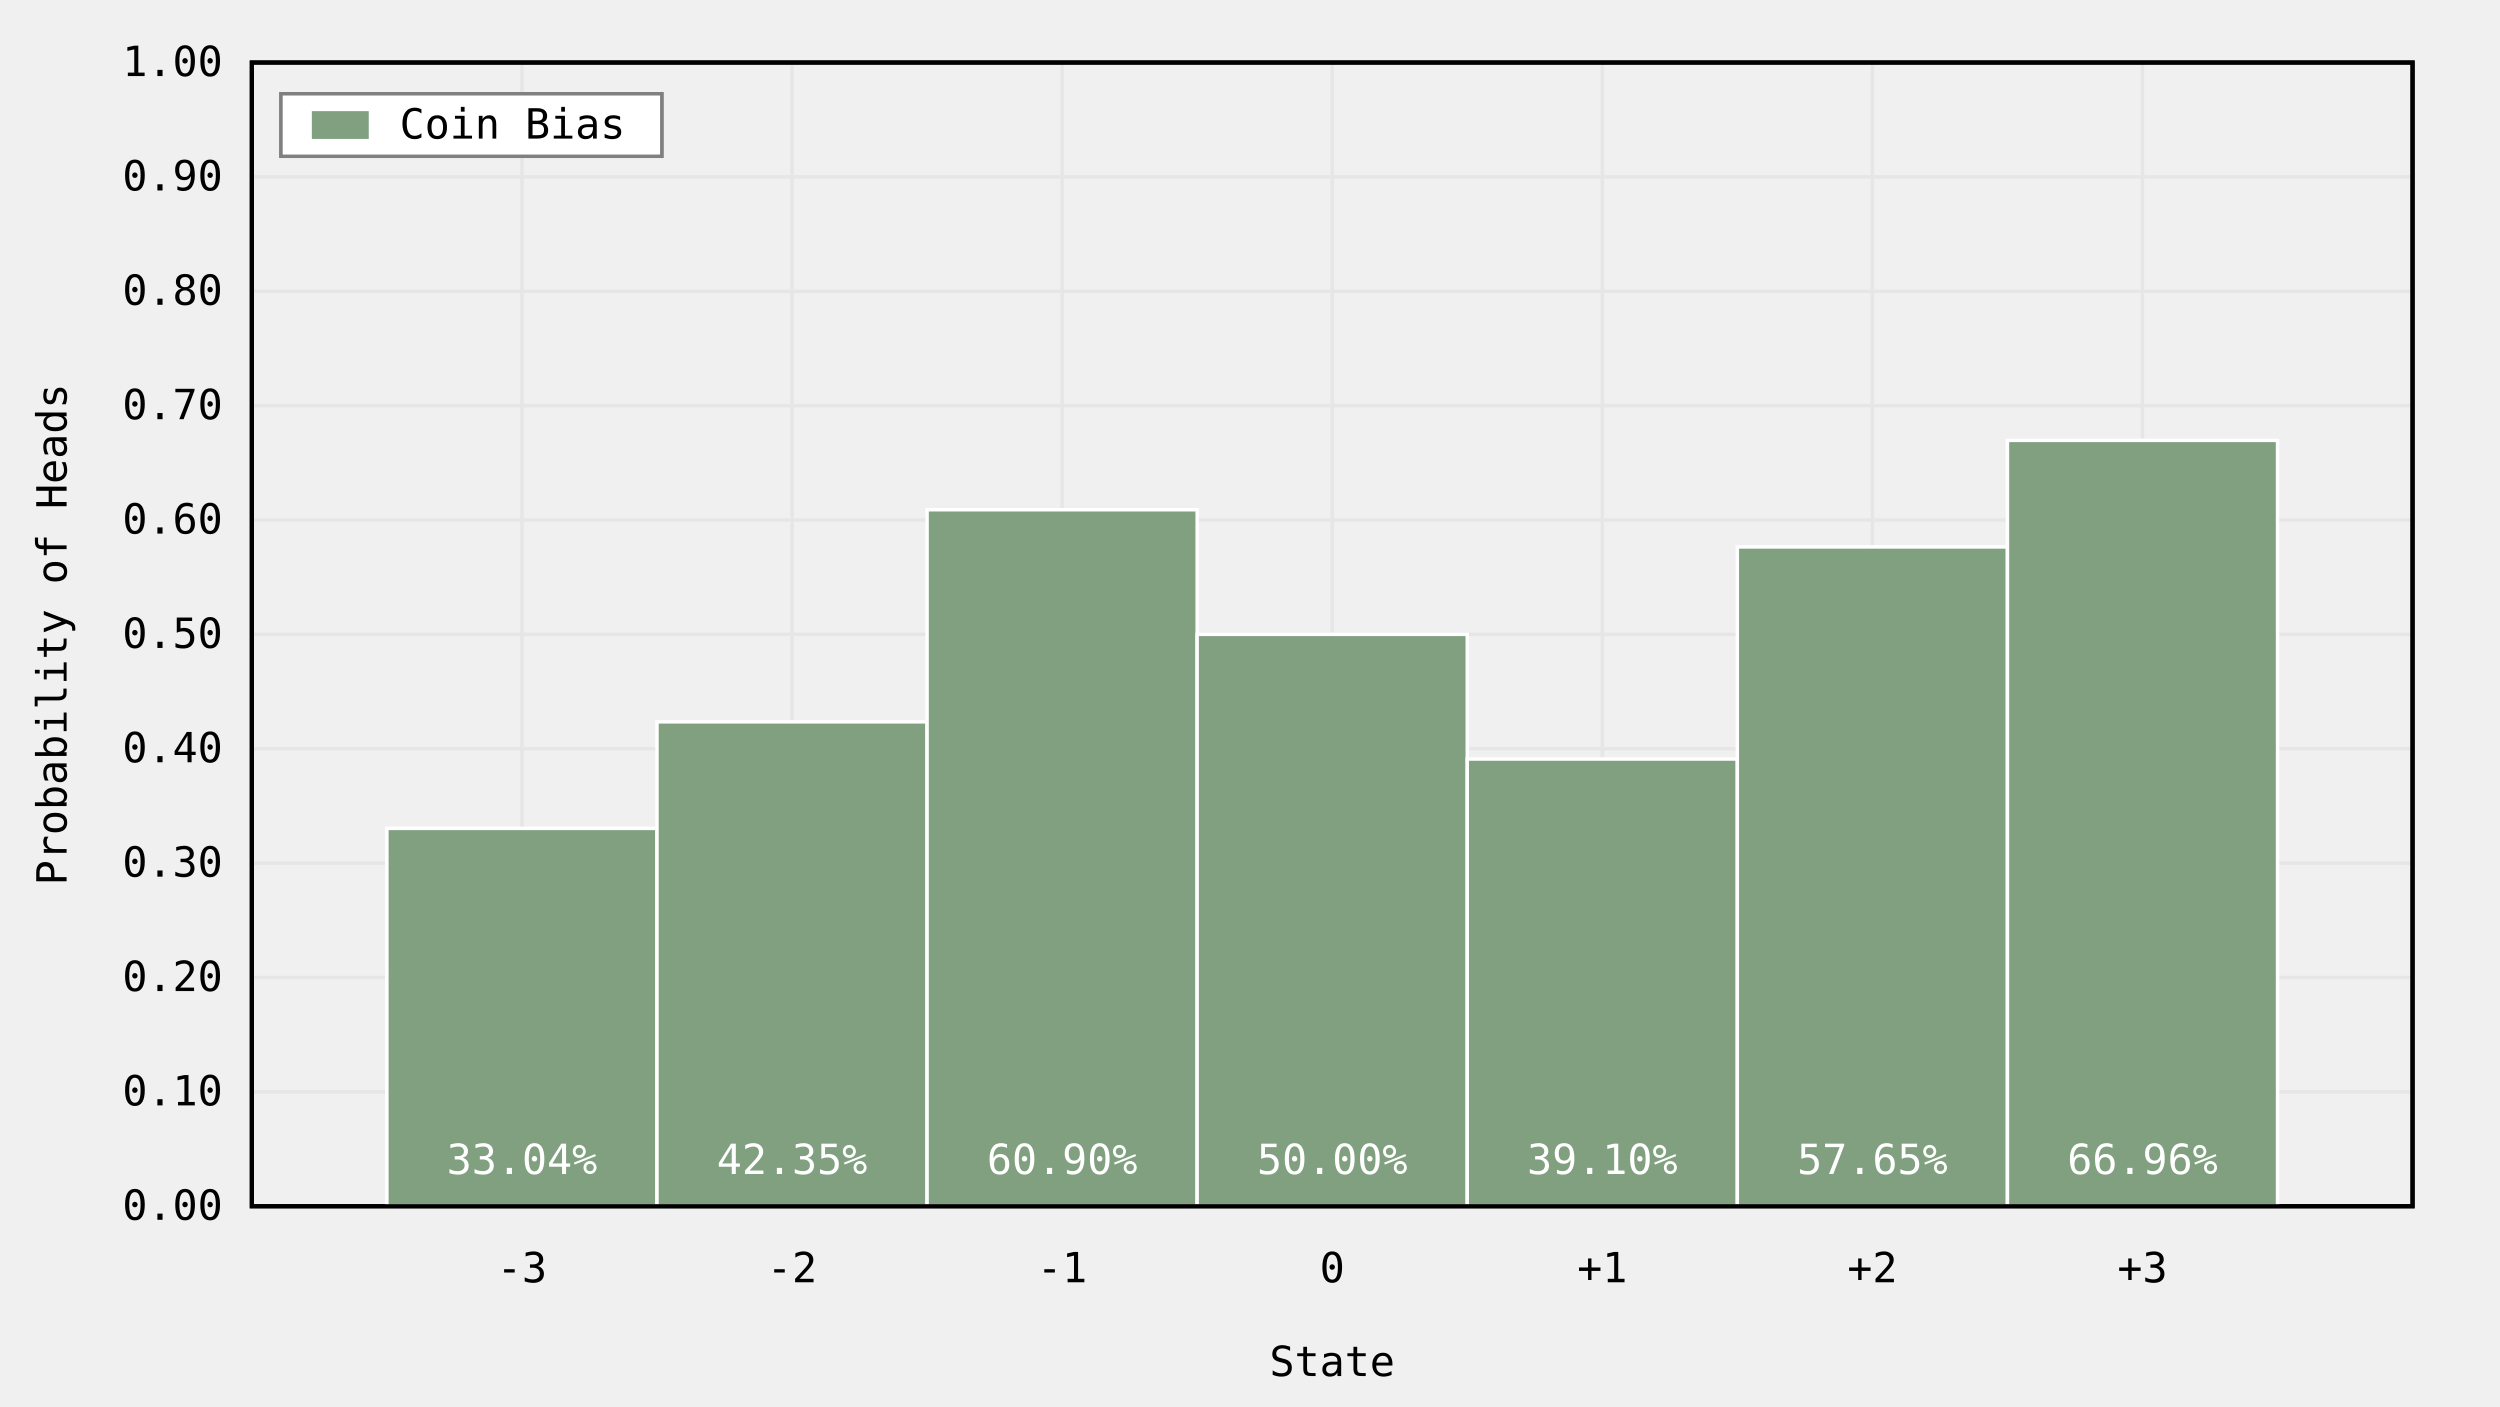
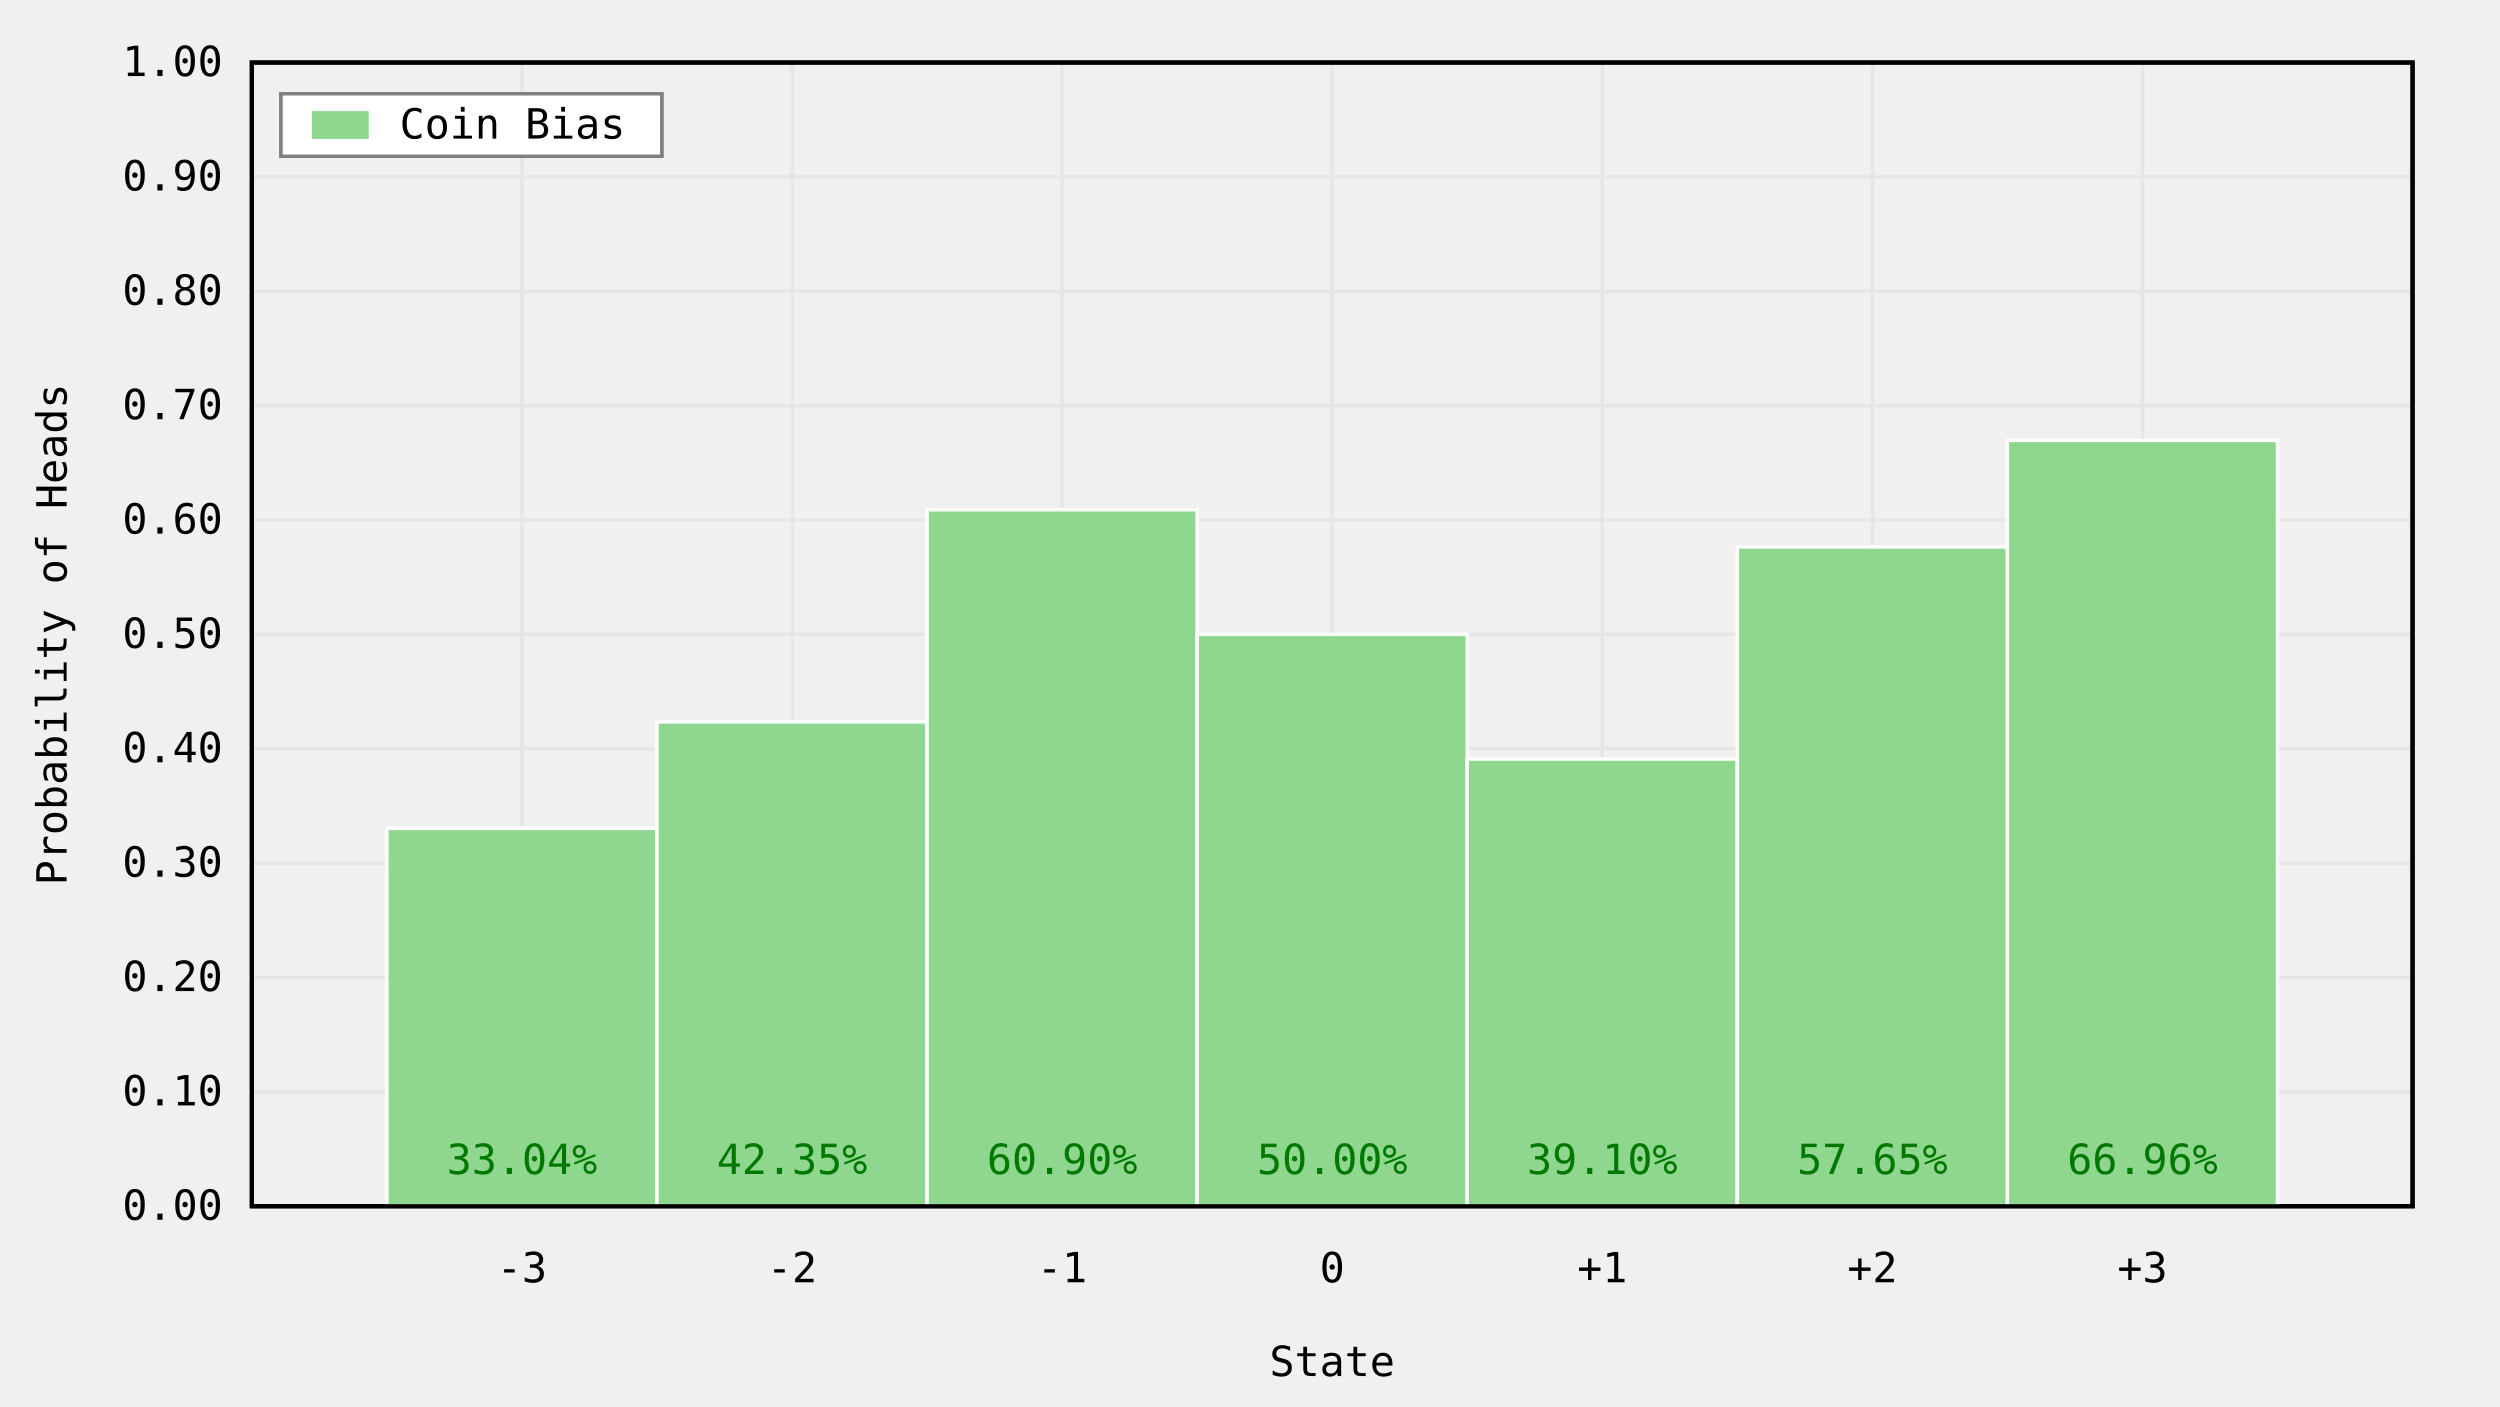
<svg xmlns="http://www.w3.org/2000/svg" xmlns:xlink="http://www.w3.org/1999/xlink" width="720" height="405" viewBox="0 0 720 405">
  <g id="gnuplot_canvas">
    <rect x="0" y="0" width="720" height="405" fill="none" />
    <defs>
      <circle id="gpDot" r="0.5" stroke-width="0.5" stroke="currentColor" />
      <path id="gpPt0" stroke-width="0.222" stroke="currentColor" d="M-1,0 h2 M0,-1 v2" />
      <path id="gpPt1" stroke-width="0.222" stroke="currentColor" d="M-1,-1 L1,1 M1,-1 L-1,1" />
      <path id="gpPt2" stroke-width="0.222" stroke="currentColor" d="M-1,0 L1,0 M0,-1 L0,1 M-1,-1 L1,1 M-1,1 L1,-1" />
      <rect id="gpPt3" stroke-width="0.222" stroke="currentColor" x="-1" y="-1" width="2" height="2" />
      <rect id="gpPt4" stroke-width="0.222" stroke="currentColor" fill="currentColor" x="-1" y="-1" width="2" height="2" />
      <circle id="gpPt5" stroke-width="0.222" stroke="currentColor" cx="0" cy="0" r="1" />
      <use xlink:href="#gpPt5" id="gpPt6" fill="currentColor" stroke="none" />
      <path id="gpPt7" stroke-width="0.222" stroke="currentColor" d="M0,-1.33 L-1.33,0.67 L1.33,0.67 z" />
      <use xlink:href="#gpPt7" id="gpPt8" fill="currentColor" stroke="none" />
      <use xlink:href="#gpPt7" id="gpPt9" stroke="currentColor" transform="rotate(180)" />
      <use xlink:href="#gpPt9" id="gpPt10" fill="currentColor" stroke="none" />
      <use xlink:href="#gpPt3" id="gpPt11" stroke="currentColor" transform="rotate(45)" />
      <use xlink:href="#gpPt11" id="gpPt12" fill="currentColor" stroke="none" />
      <path id="gpPt13" stroke-width="0.222" stroke="currentColor" d="M0,1.330 L1.265,0.411 L0.782,-1.067 L-0.782,-1.076 L-1.265,0.411 z" />
      <use xlink:href="#gpPt13" id="gpPt14" fill="currentColor" stroke="none" />
      <filter id="textbox" filterUnits="objectBoundingBox" x="0" y="0" height="1" width="1">
        <feFlood flood-color="white" flood-opacity="1" result="bgnd" />
        <feComposite in="SourceGraphic" in2="bgnd" operator="atop" />
      </filter>
      <filter id="greybox" filterUnits="objectBoundingBox" x="0" y="0" height="1" width="1">
        <feFlood flood-color="lightgrey" flood-opacity="1" result="grey" />
        <feComposite in="SourceGraphic" in2="grey" operator="atop" />
      </filter>
    </defs>
    <g fill="none" color="white" stroke="currentColor" stroke-width="1.00" stroke-linecap="butt" stroke-linejoin="miter">
</g>
    <g fill="none" color="white" stroke="currentColor" stroke-width="1.20" stroke-linecap="butt" stroke-linejoin="miter">
</g>
    <g fill="none" color="black" stroke="currentColor" stroke-width="1.20" stroke-linecap="butt" stroke-linejoin="miter">
</g>
    <g fill="none" color="black" stroke="black" stroke-width="1.00" stroke-linecap="butt" stroke-linejoin="miter">
</g>
    <g fill="none" color="black" stroke="currentColor" stroke-width="1.00" stroke-linecap="butt" stroke-linejoin="miter">
      <path stroke="rgb(230, 230, 230)" class="gridline" d="M72.53,347.40 L694.82,347.40  " />
    </g>
    <g fill="none" color="black" stroke="rgb(230, 230, 230)" stroke-width="1.20" stroke-linecap="butt" stroke-linejoin="miter">
</g>
    <g fill="none" color="black" stroke="currentColor" stroke-width="1.20" stroke-linecap="butt" stroke-linejoin="miter">
      <path stroke="black" d="M72.53,347.40 M694.82,347.40  " />
      <g transform="translate(64.14,351.30)" stroke="none" fill="black" font-family="monospace" font-size="12.00" text-anchor="end">
        <text>
          <tspan font-family="monospace">0.00</tspan>
        </text>
      </g>
    </g>
    <g fill="none" color="black" stroke="currentColor" stroke-width="1.20" stroke-linecap="butt" stroke-linejoin="miter">
</g>
    <g fill="none" color="black" stroke="black" stroke-width="1.00" stroke-linecap="butt" stroke-linejoin="miter">
</g>
    <g fill="none" color="black" stroke="currentColor" stroke-width="1.00" stroke-linecap="butt" stroke-linejoin="miter">
      <path stroke="rgb(230, 230, 230)" class="gridline" d="M72.53,314.46 L694.82,314.46  " />
    </g>
    <g fill="none" color="black" stroke="rgb(230, 230, 230)" stroke-width="1.20" stroke-linecap="butt" stroke-linejoin="miter">
</g>
    <g fill="none" color="black" stroke="currentColor" stroke-width="1.20" stroke-linecap="butt" stroke-linejoin="miter">
      <path stroke="black" d="M72.53,314.46 M694.82,314.46  " />
      <g transform="translate(64.14,318.36)" stroke="none" fill="black" font-family="monospace" font-size="12.00" text-anchor="end">
        <text>
          <tspan font-family="monospace">0.10</tspan>
        </text>
      </g>
    </g>
    <g fill="none" color="black" stroke="currentColor" stroke-width="1.20" stroke-linecap="butt" stroke-linejoin="miter">
</g>
    <g fill="none" color="black" stroke="black" stroke-width="1.00" stroke-linecap="butt" stroke-linejoin="miter">
</g>
    <g fill="none" color="black" stroke="currentColor" stroke-width="1.00" stroke-linecap="butt" stroke-linejoin="miter">
      <path stroke="rgb(230, 230, 230)" class="gridline" d="M72.53,281.52 L694.82,281.52  " />
    </g>
    <g fill="none" color="black" stroke="rgb(230, 230, 230)" stroke-width="1.20" stroke-linecap="butt" stroke-linejoin="miter">
</g>
    <g fill="none" color="black" stroke="currentColor" stroke-width="1.20" stroke-linecap="butt" stroke-linejoin="miter">
      <path stroke="black" d="M72.53,281.52 M694.82,281.52  " />
      <g transform="translate(64.14,285.42)" stroke="none" fill="black" font-family="monospace" font-size="12.00" text-anchor="end">
        <text>
          <tspan font-family="monospace">0.20</tspan>
        </text>
      </g>
    </g>
    <g fill="none" color="black" stroke="currentColor" stroke-width="1.20" stroke-linecap="butt" stroke-linejoin="miter">
</g>
    <g fill="none" color="black" stroke="black" stroke-width="1.00" stroke-linecap="butt" stroke-linejoin="miter">
</g>
    <g fill="none" color="black" stroke="currentColor" stroke-width="1.00" stroke-linecap="butt" stroke-linejoin="miter">
      <path stroke="rgb(230, 230, 230)" class="gridline" d="M72.53,248.58 L694.82,248.58  " />
    </g>
    <g fill="none" color="black" stroke="rgb(230, 230, 230)" stroke-width="1.20" stroke-linecap="butt" stroke-linejoin="miter">
</g>
    <g fill="none" color="black" stroke="currentColor" stroke-width="1.20" stroke-linecap="butt" stroke-linejoin="miter">
      <path stroke="black" d="M72.53,248.58 M694.82,248.58  " />
      <g transform="translate(64.14,252.48)" stroke="none" fill="black" font-family="monospace" font-size="12.00" text-anchor="end">
        <text>
          <tspan font-family="monospace">0.30</tspan>
        </text>
      </g>
    </g>
    <g fill="none" color="black" stroke="currentColor" stroke-width="1.20" stroke-linecap="butt" stroke-linejoin="miter">
</g>
    <g fill="none" color="black" stroke="black" stroke-width="1.00" stroke-linecap="butt" stroke-linejoin="miter">
</g>
    <g fill="none" color="black" stroke="currentColor" stroke-width="1.00" stroke-linecap="butt" stroke-linejoin="miter">
      <path stroke="rgb(230, 230, 230)" class="gridline" d="M72.53,215.64 L694.82,215.64  " />
    </g>
    <g fill="none" color="black" stroke="rgb(230, 230, 230)" stroke-width="1.20" stroke-linecap="butt" stroke-linejoin="miter">
</g>
    <g fill="none" color="black" stroke="currentColor" stroke-width="1.20" stroke-linecap="butt" stroke-linejoin="miter">
      <path stroke="black" d="M72.53,215.64 M694.82,215.64  " />
      <g transform="translate(64.14,219.54)" stroke="none" fill="black" font-family="monospace" font-size="12.00" text-anchor="end">
        <text>
          <tspan font-family="monospace">0.40</tspan>
        </text>
      </g>
    </g>
    <g fill="none" color="black" stroke="currentColor" stroke-width="1.20" stroke-linecap="butt" stroke-linejoin="miter">
</g>
    <g fill="none" color="black" stroke="black" stroke-width="1.00" stroke-linecap="butt" stroke-linejoin="miter">
</g>
    <g fill="none" color="black" stroke="currentColor" stroke-width="1.00" stroke-linecap="butt" stroke-linejoin="miter">
      <path stroke="rgb(230, 230, 230)" class="gridline" d="M72.53,182.70 L694.82,182.70  " />
    </g>
    <g fill="none" color="black" stroke="rgb(230, 230, 230)" stroke-width="1.20" stroke-linecap="butt" stroke-linejoin="miter">
</g>
    <g fill="none" color="black" stroke="currentColor" stroke-width="1.20" stroke-linecap="butt" stroke-linejoin="miter">
      <path stroke="black" d="M72.53,182.70 M694.82,182.70  " />
      <g transform="translate(64.14,186.60)" stroke="none" fill="black" font-family="monospace" font-size="12.00" text-anchor="end">
        <text>
          <tspan font-family="monospace">0.50</tspan>
        </text>
      </g>
    </g>
    <g fill="none" color="black" stroke="currentColor" stroke-width="1.20" stroke-linecap="butt" stroke-linejoin="miter">
</g>
    <g fill="none" color="black" stroke="black" stroke-width="1.00" stroke-linecap="butt" stroke-linejoin="miter">
</g>
    <g fill="none" color="black" stroke="currentColor" stroke-width="1.00" stroke-linecap="butt" stroke-linejoin="miter">
      <path stroke="rgb(230, 230, 230)" class="gridline" d="M72.53,149.77 L694.82,149.77  " />
    </g>
    <g fill="none" color="black" stroke="rgb(230, 230, 230)" stroke-width="1.20" stroke-linecap="butt" stroke-linejoin="miter">
</g>
    <g fill="none" color="black" stroke="currentColor" stroke-width="1.20" stroke-linecap="butt" stroke-linejoin="miter">
      <path stroke="black" d="M72.53,149.77 M694.82,149.77  " />
      <g transform="translate(64.14,153.67)" stroke="none" fill="black" font-family="monospace" font-size="12.00" text-anchor="end">
        <text>
          <tspan font-family="monospace">0.60</tspan>
        </text>
      </g>
    </g>
    <g fill="none" color="black" stroke="currentColor" stroke-width="1.20" stroke-linecap="butt" stroke-linejoin="miter">
</g>
    <g fill="none" color="black" stroke="black" stroke-width="1.00" stroke-linecap="butt" stroke-linejoin="miter">
</g>
    <g fill="none" color="black" stroke="currentColor" stroke-width="1.00" stroke-linecap="butt" stroke-linejoin="miter">
      <path stroke="rgb(230, 230, 230)" class="gridline" d="M72.53,116.83 L694.82,116.83  " />
    </g>
    <g fill="none" color="black" stroke="rgb(230, 230, 230)" stroke-width="1.20" stroke-linecap="butt" stroke-linejoin="miter">
</g>
    <g fill="none" color="black" stroke="currentColor" stroke-width="1.20" stroke-linecap="butt" stroke-linejoin="miter">
      <path stroke="black" d="M72.53,116.83 M694.82,116.83  " />
      <g transform="translate(64.14,120.73)" stroke="none" fill="black" font-family="monospace" font-size="12.00" text-anchor="end">
        <text>
          <tspan font-family="monospace">0.70</tspan>
        </text>
      </g>
    </g>
    <g fill="none" color="black" stroke="currentColor" stroke-width="1.20" stroke-linecap="butt" stroke-linejoin="miter">
</g>
    <g fill="none" color="black" stroke="black" stroke-width="1.00" stroke-linecap="butt" stroke-linejoin="miter">
</g>
    <g fill="none" color="black" stroke="currentColor" stroke-width="1.00" stroke-linecap="butt" stroke-linejoin="miter">
      <path stroke="rgb(230, 230, 230)" class="gridline" d="M72.53,83.89 L694.82,83.89  " />
    </g>
    <g fill="none" color="black" stroke="rgb(230, 230, 230)" stroke-width="1.20" stroke-linecap="butt" stroke-linejoin="miter">
</g>
    <g fill="none" color="black" stroke="currentColor" stroke-width="1.20" stroke-linecap="butt" stroke-linejoin="miter">
      <path stroke="black" d="M72.53,83.89 M694.82,83.89  " />
      <g transform="translate(64.14,87.79)" stroke="none" fill="black" font-family="monospace" font-size="12.00" text-anchor="end">
        <text>
          <tspan font-family="monospace">0.80</tspan>
        </text>
      </g>
    </g>
    <g fill="none" color="black" stroke="currentColor" stroke-width="1.20" stroke-linecap="butt" stroke-linejoin="miter">
</g>
    <g fill="none" color="black" stroke="black" stroke-width="1.00" stroke-linecap="butt" stroke-linejoin="miter">
</g>
    <g fill="none" color="black" stroke="currentColor" stroke-width="1.00" stroke-linecap="butt" stroke-linejoin="miter">
      <path stroke="rgb(230, 230, 230)" class="gridline" d="M72.53,50.95 L694.82,50.95  " />
    </g>
    <g fill="none" color="black" stroke="rgb(230, 230, 230)" stroke-width="1.20" stroke-linecap="butt" stroke-linejoin="miter">
</g>
    <g fill="none" color="black" stroke="currentColor" stroke-width="1.20" stroke-linecap="butt" stroke-linejoin="miter">
      <path stroke="black" d="M72.53,50.95 M694.82,50.95  " />
      <g transform="translate(64.14,54.85)" stroke="none" fill="black" font-family="monospace" font-size="12.00" text-anchor="end">
        <text>
          <tspan font-family="monospace">0.90</tspan>
        </text>
      </g>
    </g>
    <g fill="none" color="black" stroke="currentColor" stroke-width="1.20" stroke-linecap="butt" stroke-linejoin="miter">
</g>
    <g fill="none" color="black" stroke="black" stroke-width="1.00" stroke-linecap="butt" stroke-linejoin="miter">
</g>
    <g fill="none" color="black" stroke="currentColor" stroke-width="1.00" stroke-linecap="butt" stroke-linejoin="miter">
      <path stroke="rgb(230, 230, 230)" class="gridline" d="M72.53,18.01 L694.82,18.01  " />
    </g>
    <g fill="none" color="black" stroke="rgb(230, 230, 230)" stroke-width="1.20" stroke-linecap="butt" stroke-linejoin="miter">
</g>
    <g fill="none" color="black" stroke="currentColor" stroke-width="1.20" stroke-linecap="butt" stroke-linejoin="miter">
      <path stroke="black" d="M72.53,18.01 M694.82,18.01  " />
      <g transform="translate(64.14,21.91)" stroke="none" fill="black" font-family="monospace" font-size="12.00" text-anchor="end">
        <text>
          <tspan font-family="monospace">1.00</tspan>
        </text>
      </g>
    </g>
    <g fill="none" color="black" stroke="currentColor" stroke-width="1.20" stroke-linecap="butt" stroke-linejoin="miter">
</g>
    <g fill="none" color="black" stroke="black" stroke-width="1.00" stroke-linecap="butt" stroke-linejoin="miter">
</g>
    <g fill="none" color="black" stroke="currentColor" stroke-width="1.00" stroke-linecap="butt" stroke-linejoin="miter">
      <path stroke="rgb(230, 230, 230)" class="gridline" d="M150.32,347.40 L150.32,45.01 M150.32,27.01 L150.32,18.01  " />
    </g>
    <g fill="none" color="black" stroke="rgb(230, 230, 230)" stroke-width="1.20" stroke-linecap="butt" stroke-linejoin="miter">
</g>
    <g fill="none" color="black" stroke="currentColor" stroke-width="1.20" stroke-linecap="butt" stroke-linejoin="miter">
      <path stroke="black" d="M150.32,347.40 M150.32,18.01  " />
      <g transform="translate(150.32,369.30)" stroke="none" fill="black" font-family="monospace" font-size="12.00" text-anchor="middle">
        <text>
          <tspan font-family="monospace">-3</tspan>
        </text>
      </g>
    </g>
    <g fill="none" color="black" stroke="currentColor" stroke-width="1.20" stroke-linecap="butt" stroke-linejoin="miter">
</g>
    <g fill="none" color="black" stroke="black" stroke-width="1.00" stroke-linecap="butt" stroke-linejoin="miter">
</g>
    <g fill="none" color="black" stroke="currentColor" stroke-width="1.00" stroke-linecap="butt" stroke-linejoin="miter">
      <path stroke="rgb(230, 230, 230)" class="gridline" d="M228.10,347.40 L228.10,18.01  " />
    </g>
    <g fill="none" color="black" stroke="rgb(230, 230, 230)" stroke-width="1.20" stroke-linecap="butt" stroke-linejoin="miter">
</g>
    <g fill="none" color="black" stroke="currentColor" stroke-width="1.20" stroke-linecap="butt" stroke-linejoin="miter">
      <path stroke="black" d="M228.10,347.40 M228.10,18.01  " />
      <g transform="translate(228.10,369.30)" stroke="none" fill="black" font-family="monospace" font-size="12.00" text-anchor="middle">
        <text>
          <tspan font-family="monospace">-2</tspan>
        </text>
      </g>
    </g>
    <g fill="none" color="black" stroke="currentColor" stroke-width="1.20" stroke-linecap="butt" stroke-linejoin="miter">
</g>
    <g fill="none" color="black" stroke="black" stroke-width="1.00" stroke-linecap="butt" stroke-linejoin="miter">
</g>
    <g fill="none" color="black" stroke="currentColor" stroke-width="1.00" stroke-linecap="butt" stroke-linejoin="miter">
      <path stroke="rgb(230, 230, 230)" class="gridline" d="M305.89,347.40 L305.89,18.01  " />
    </g>
    <g fill="none" color="black" stroke="rgb(230, 230, 230)" stroke-width="1.20" stroke-linecap="butt" stroke-linejoin="miter">
</g>
    <g fill="none" color="black" stroke="currentColor" stroke-width="1.20" stroke-linecap="butt" stroke-linejoin="miter">
      <path stroke="black" d="M305.89,347.40 M305.89,18.01  " />
      <g transform="translate(305.89,369.30)" stroke="none" fill="black" font-family="monospace" font-size="12.00" text-anchor="middle">
        <text>
          <tspan font-family="monospace">-1</tspan>
        </text>
      </g>
    </g>
    <g fill="none" color="black" stroke="currentColor" stroke-width="1.20" stroke-linecap="butt" stroke-linejoin="miter">
</g>
    <g fill="none" color="black" stroke="black" stroke-width="1.00" stroke-linecap="butt" stroke-linejoin="miter">
</g>
    <g fill="none" color="black" stroke="currentColor" stroke-width="1.00" stroke-linecap="butt" stroke-linejoin="miter">
      <path stroke="rgb(230, 230, 230)" class="gridline" d="M383.68,347.40 L383.68,18.01  " />
    </g>
    <g fill="none" color="black" stroke="rgb(230, 230, 230)" stroke-width="1.20" stroke-linecap="butt" stroke-linejoin="miter">
</g>
    <g fill="none" color="black" stroke="currentColor" stroke-width="1.20" stroke-linecap="butt" stroke-linejoin="miter">
      <path stroke="black" d="M383.68,347.40 M383.68,18.01  " />
      <g transform="translate(383.68,369.30)" stroke="none" fill="black" font-family="monospace" font-size="12.00" text-anchor="middle">
        <text>
          <tspan font-family="monospace"> 0</tspan>
        </text>
      </g>
    </g>
    <g fill="none" color="black" stroke="currentColor" stroke-width="1.20" stroke-linecap="butt" stroke-linejoin="miter">
</g>
    <g fill="none" color="black" stroke="black" stroke-width="1.00" stroke-linecap="butt" stroke-linejoin="miter">
</g>
    <g fill="none" color="black" stroke="currentColor" stroke-width="1.00" stroke-linecap="butt" stroke-linejoin="miter">
      <path stroke="rgb(230, 230, 230)" class="gridline" d="M461.46,347.40 L461.46,18.01  " />
    </g>
    <g fill="none" color="black" stroke="rgb(230, 230, 230)" stroke-width="1.20" stroke-linecap="butt" stroke-linejoin="miter">
</g>
    <g fill="none" color="black" stroke="currentColor" stroke-width="1.20" stroke-linecap="butt" stroke-linejoin="miter">
      <path stroke="black" d="M461.46,347.40 M461.46,18.01  " />
      <g transform="translate(461.46,369.30)" stroke="none" fill="black" font-family="monospace" font-size="12.00" text-anchor="middle">
        <text>
          <tspan font-family="monospace">+1</tspan>
        </text>
      </g>
    </g>
    <g fill="none" color="black" stroke="currentColor" stroke-width="1.20" stroke-linecap="butt" stroke-linejoin="miter">
</g>
    <g fill="none" color="black" stroke="black" stroke-width="1.00" stroke-linecap="butt" stroke-linejoin="miter">
</g>
    <g fill="none" color="black" stroke="currentColor" stroke-width="1.00" stroke-linecap="butt" stroke-linejoin="miter">
      <path stroke="rgb(230, 230, 230)" class="gridline" d="M539.25,347.40 L539.25,18.01  " />
    </g>
    <g fill="none" color="black" stroke="rgb(230, 230, 230)" stroke-width="1.20" stroke-linecap="butt" stroke-linejoin="miter">
</g>
    <g fill="none" color="black" stroke="currentColor" stroke-width="1.20" stroke-linecap="butt" stroke-linejoin="miter">
      <path stroke="black" d="M539.25,347.40 M539.25,18.01  " />
      <g transform="translate(539.25,369.30)" stroke="none" fill="black" font-family="monospace" font-size="12.00" text-anchor="middle">
        <text>
          <tspan font-family="monospace">+2</tspan>
        </text>
      </g>
    </g>
    <g fill="none" color="black" stroke="currentColor" stroke-width="1.20" stroke-linecap="butt" stroke-linejoin="miter">
</g>
    <g fill="none" color="black" stroke="black" stroke-width="1.00" stroke-linecap="butt" stroke-linejoin="miter">
</g>
    <g fill="none" color="black" stroke="currentColor" stroke-width="1.00" stroke-linecap="butt" stroke-linejoin="miter">
      <path stroke="rgb(230, 230, 230)" class="gridline" d="M617.03,347.40 L617.03,18.01  " />
    </g>
    <g fill="none" color="black" stroke="rgb(230, 230, 230)" stroke-width="1.20" stroke-linecap="butt" stroke-linejoin="miter">
</g>
    <g fill="none" color="black" stroke="currentColor" stroke-width="1.20" stroke-linecap="butt" stroke-linejoin="miter">
      <path stroke="black" d="M617.03,347.40 M617.03,18.01  " />
      <g transform="translate(617.03,369.30)" stroke="none" fill="black" font-family="monospace" font-size="12.00" text-anchor="middle">
        <text>
          <tspan font-family="monospace">+3</tspan>
        </text>
      </g>
    </g>
    <g fill="none" color="black" stroke="currentColor" stroke-width="1.20" stroke-linecap="butt" stroke-linejoin="miter">
</g>
    <g fill="none" color="black" stroke="currentColor" stroke-width="1.20" stroke-linecap="butt" stroke-linejoin="miter">
      <path stroke="black" d="M72.53,18.01 L72.53,347.40 L694.82,347.40 L694.82,18.01 L72.53,18.01 Z  " />
    </g>
    <g fill="none" color="black" stroke="currentColor" stroke-width="1.20" stroke-linecap="butt" stroke-linejoin="miter">
      <g transform="translate(19.18,182.71) rotate(270)" stroke="none" fill="black" font-family="monospace" font-size="12.00" text-anchor="middle">
        <text>
          <tspan font-family="monospace">Probability of Heads</tspan>
        </text>
      </g>
    </g>
    <g fill="none" color="black" stroke="currentColor" stroke-width="1.20" stroke-linecap="butt" stroke-linejoin="miter">
      <g transform="translate(383.67,396.30)" stroke="none" fill="black" font-family="monospace" font-size="12.00" text-anchor="middle">
        <text>
          <tspan font-family="monospace">State</tspan>
        </text>
      </g>
    </g>
    <g fill="none" color="black" stroke="currentColor" stroke-width="1.20" stroke-linecap="butt" stroke-linejoin="miter">
</g>
    <g fill="none" color="black" stroke="currentColor" stroke-width="1.00" stroke-linecap="butt" stroke-linejoin="miter">
</g>
    <g fill="none" color="black" stroke="currentColor" stroke-width="1.00" stroke-linecap="butt" stroke-linejoin="miter">
      <path stroke="rgb(128, 128, 128)" d="M80.92,45.01 L80.92,27.01 L190.60,27.01 L190.60,45.01 L80.92,45.01 Z  " />
    </g>
    <g id="gnuplot_plot_1">
      <g fill="none" color="black" stroke="currentColor" stroke-width="1.00" stroke-linecap="butt" stroke-linejoin="miter">
        <g stroke="none" shape-rendering="crispEdges">
-           <polygon fill="rgb(128, 160, 128)" points="111.42,347.40 189.22,347.40 189.22,238.57 111.42,238.57 " />
+           <polygon fill="rgb(143, 215, 143)" points="111.42,347.40 189.22,347.40 189.22,238.57 111.42,238.57 " />
        </g>
        <path stroke="rgb(255, 255, 255)" d="M111.42,347.40 L111.42,238.58 L189.21,238.58 L189.21,347.40 L111.42,347.40 Z  " />
      </g>
      <g fill="none" color="black" stroke="currentColor" stroke-width="1.00" stroke-linecap="butt" stroke-linejoin="miter">
        <g stroke="none" shape-rendering="crispEdges">
-           <polygon fill="rgb(128, 160, 128)" points="189.21,347.40 267.01,347.40 267.01,207.88 189.21,207.88 " />
+           <polygon fill="rgb(143, 215, 143)" points="189.21,347.40 267.01,347.40 267.01,207.88 189.21,207.88 " />
        </g>
        <path stroke="rgb(255, 255, 255)" d="M189.21,347.40 L189.21,207.89 L267.00,207.89 L267.00,347.40 L189.21,347.40 Z  " />
      </g>
      <g fill="none" color="black" stroke="currentColor" stroke-width="1.00" stroke-linecap="butt" stroke-linejoin="miter">
        <g stroke="none" shape-rendering="crispEdges">
-           <polygon fill="rgb(128, 160, 128)" points="267.00,347.40 344.79,347.40 344.79,146.80 267.00,146.80 " />
+           <polygon fill="rgb(143, 215, 143)" points="267.00,347.40 344.79,347.40 344.79,146.80 267.00,146.80 " />
        </g>
        <path stroke="rgb(255, 255, 255)" d="M267.00,347.40 L267.00,146.81 L344.78,146.81 L344.78,347.40 L267.00,347.40 Z  " />
      </g>
      <g fill="none" color="black" stroke="currentColor" stroke-width="1.00" stroke-linecap="butt" stroke-linejoin="miter">
        <g stroke="none" shape-rendering="crispEdges">
-           <polygon fill="rgb(128, 160, 128)" points="344.78,347.40 422.58,347.40 422.58,182.69 344.78,182.69 " />
+           <polygon fill="rgb(143, 215, 143)" points="344.78,347.40 422.58,347.40 422.58,182.69 344.78,182.69 " />
        </g>
        <path stroke="rgb(255, 255, 255)" d="M344.78,347.40 L344.78,182.70 L422.57,182.70 L422.57,347.40 L344.78,347.40 Z  " />
      </g>
      <g fill="none" color="black" stroke="currentColor" stroke-width="1.00" stroke-linecap="butt" stroke-linejoin="miter">
        <g stroke="none" shape-rendering="crispEdges">
-           <polygon fill="rgb(128, 160, 128)" points="422.57,347.40 500.36,347.40 500.36,218.59 422.57,218.59 " />
+           <polygon fill="rgb(143, 215, 143)" points="422.57,347.40 500.36,347.40 500.36,218.59 422.57,218.59 " />
        </g>
        <path stroke="rgb(255, 255, 255)" d="M422.57,347.40 L422.57,218.60 L500.35,218.60 L500.35,347.40 L422.57,347.40 Z  " />
      </g>
      <g fill="none" color="black" stroke="currentColor" stroke-width="1.00" stroke-linecap="butt" stroke-linejoin="miter">
        <g stroke="none" shape-rendering="crispEdges">
-           <polygon fill="rgb(128, 160, 128)" points="500.35,347.40 578.15,347.40 578.15,157.51 500.35,157.51 " />
+           <polygon fill="rgb(143, 215, 143)" points="500.35,347.40 578.15,347.40 578.15,157.51 500.35,157.51 " />
        </g>
        <path stroke="rgb(255, 255, 255)" d="M500.35,347.40 L500.35,157.52 L578.14,157.52 L578.14,347.40 L500.35,347.40 Z  " />
      </g>
      <g fill="none" color="black" stroke="currentColor" stroke-width="1.00" stroke-linecap="butt" stroke-linejoin="miter">
        <g stroke="none" shape-rendering="crispEdges">
-           <polygon fill="rgb(128, 160, 128)" points="578.14,347.40 655.94,347.40 655.94,126.82 578.14,126.82 " />
+           <polygon fill="rgb(143, 215, 143)" points="578.14,347.40 655.94,347.40 655.94,126.82 578.14,126.82 " />
        </g>
        <path stroke="rgb(255, 255, 255)" d="M578.14,347.40 L578.14,126.83 L655.93,126.83 L655.93,347.40 L578.14,347.40 Z  " />
      </g>
      <g fill="none" color="black" stroke="currentColor" stroke-width="1.00" stroke-linecap="butt" stroke-linejoin="miter">
</g>
    </g>
    <g id="gnuplot_plot_2">
      <g fill="none" color="black" stroke="currentColor" stroke-width="1.00" stroke-linecap="butt" stroke-linejoin="miter">
- </g>
-     </g>
-     <g id="gnuplot_plot_3">
-       <g fill="none" color="black" stroke="currentColor" stroke-width="1.00" stroke-linecap="butt" stroke-linejoin="miter">
-         <g transform="translate(150.32,338.12)" stroke="none" fill="rgb(255,255,255)" font-family="monospace" font-size="12.00" text-anchor="middle">
+         <g transform="translate(72.53,338.12)" stroke="none" fill="rgb(0,120,0)" font-family="monospace" font-size="12.00" text-anchor="middle">
+           <text />
+         </g>
+         <g transform="translate(150.32,338.12)" stroke="none" fill="rgb(0,120,0)" font-family="monospace" font-size="12.00" text-anchor="middle">
          <text>
            <tspan font-family="monospace">33.04%</tspan>
          </text>
        </g>
-         <g transform="translate(228.10,338.12)" stroke="none" fill="rgb(255,255,255)" font-family="monospace" font-size="12.00" text-anchor="middle">
+         <g transform="translate(228.10,338.12)" stroke="none" fill="rgb(0,120,0)" font-family="monospace" font-size="12.00" text-anchor="middle">
          <text>
            <tspan font-family="monospace">42.35%</tspan>
          </text>
        </g>
-         <g transform="translate(305.89,338.12)" stroke="none" fill="rgb(255,255,255)" font-family="monospace" font-size="12.00" text-anchor="middle">
+         <g transform="translate(305.89,338.12)" stroke="none" fill="rgb(0,120,0)" font-family="monospace" font-size="12.00" text-anchor="middle">
          <text>
            <tspan font-family="monospace">60.90%</tspan>
          </text>
        </g>
-         <g transform="translate(383.68,338.12)" stroke="none" fill="rgb(255,255,255)" font-family="monospace" font-size="12.00" text-anchor="middle">
+         <g transform="translate(383.68,338.12)" stroke="none" fill="rgb(0,120,0)" font-family="monospace" font-size="12.00" text-anchor="middle">
          <text>
            <tspan font-family="monospace">50.00%</tspan>
          </text>
        </g>
-         <g transform="translate(461.46,338.12)" stroke="none" fill="rgb(255,255,255)" font-family="monospace" font-size="12.00" text-anchor="middle">
+         <g transform="translate(461.46,338.12)" stroke="none" fill="rgb(0,120,0)" font-family="monospace" font-size="12.00" text-anchor="middle">
          <text>
            <tspan font-family="monospace">39.10%</tspan>
          </text>
        </g>
-         <g transform="translate(539.25,338.12)" stroke="none" fill="rgb(255,255,255)" font-family="monospace" font-size="12.00" text-anchor="middle">
+         <g transform="translate(539.25,338.12)" stroke="none" fill="rgb(0,120,0)" font-family="monospace" font-size="12.00" text-anchor="middle">
          <text>
            <tspan font-family="monospace">57.65%</tspan>
          </text>
        </g>
-         <g transform="translate(617.03,338.12)" stroke="none" fill="rgb(255,255,255)" font-family="monospace" font-size="12.00" text-anchor="middle">
+         <g transform="translate(617.03,338.12)" stroke="none" fill="rgb(0,120,0)" font-family="monospace" font-size="12.00" text-anchor="middle">
          <text>
            <tspan font-family="monospace">66.96%</tspan>
          </text>
+         </g>
+         <g transform="translate(694.82,338.12)" stroke="none" fill="rgb(0,120,0)" font-family="monospace" font-size="12.00" text-anchor="middle">
+           <text />
        </g>
      </g>
    </g>
    <g stroke="none" shape-rendering="crispEdges">
      <polygon fill="white" points="80.92,45.01 190.60,45.01 190.60,27.01 80.92,27.01 " />
    </g>
    <g fill="none" color="black" stroke="currentColor" stroke-width="1.00" stroke-linecap="butt" stroke-linejoin="miter">
      <path stroke="rgb(128, 128, 128)" d="M80.92,45.01 L80.92,27.01 L190.60,27.01 L190.60,45.01 L80.92,45.01 Z  " />
    </g>
    <g id="gnuplot_plot_1">
      <g fill="none" color="black" stroke="currentColor" stroke-width="1.00" stroke-linecap="butt" stroke-linejoin="miter">
        <g transform="translate(115.09,39.91)" stroke="none" fill="black" font-family="monospace" font-size="12.00" text-anchor="start">
          <text>
            <tspan font-family="monospace">Coin Bias</tspan>
          </text>
        </g>
      </g>
      <g fill="none" color="black" stroke="currentColor" stroke-width="1.00" stroke-linecap="butt" stroke-linejoin="miter">
        <g stroke="none" shape-rendering="crispEdges">
-           <polygon fill="rgb(128, 160, 128)" points="89.31,40.51 106.70,40.51 106.70,31.51 89.31,31.51 " />
+           <polygon fill="rgb(143, 215, 143)" points="89.31,40.51 106.70,40.51 106.70,31.51 89.31,31.51 " />
        </g>
        <path stroke="rgb(255, 255, 255)" d="M89.31,40.51 L106.70,40.51 L106.70,31.51 L89.31,31.51 L89.31,40.51 Z  " />
      </g>
      <g fill="none" color="black" stroke="currentColor" stroke-width="1.00" stroke-linecap="butt" stroke-linejoin="miter">
</g>
    </g>
    <g id="gnuplot_plot_2">
      <g fill="none" color="black" stroke="currentColor" stroke-width="1.00" stroke-linecap="butt" stroke-linejoin="miter">
</g>
    </g>
-     <g id="gnuplot_plot_3">
-       <g fill="none" color="black" stroke="currentColor" stroke-width="1.00" stroke-linecap="butt" stroke-linejoin="miter">
- </g>
-     </g>
-     <g fill="none" color="white" stroke="rgb(255, 255, 255)" stroke-width="2.00" stroke-linecap="butt" stroke-linejoin="miter">
+     <g fill="none" color="white" stroke="rgb(  0, 120,   0)" stroke-width="2.00" stroke-linecap="butt" stroke-linejoin="miter">
</g>
    <g fill="none" color="black" stroke="currentColor" stroke-width="2.00" stroke-linecap="butt" stroke-linejoin="miter">
</g>
    <g fill="none" color="black" stroke="black" stroke-width="1.20" stroke-linecap="butt" stroke-linejoin="miter">
</g>
    <g fill="none" color="black" stroke="currentColor" stroke-width="1.20" stroke-linecap="butt" stroke-linejoin="miter">
      <path stroke="black" d="M72.53,18.01 L72.53,347.40 L694.82,347.40 L694.82,18.01 L72.53,18.01 Z  " />
    </g>
    <g fill="none" color="black" stroke="currentColor" stroke-width="1.20" stroke-linecap="butt" stroke-linejoin="miter">
</g>
  </g>
</svg>
